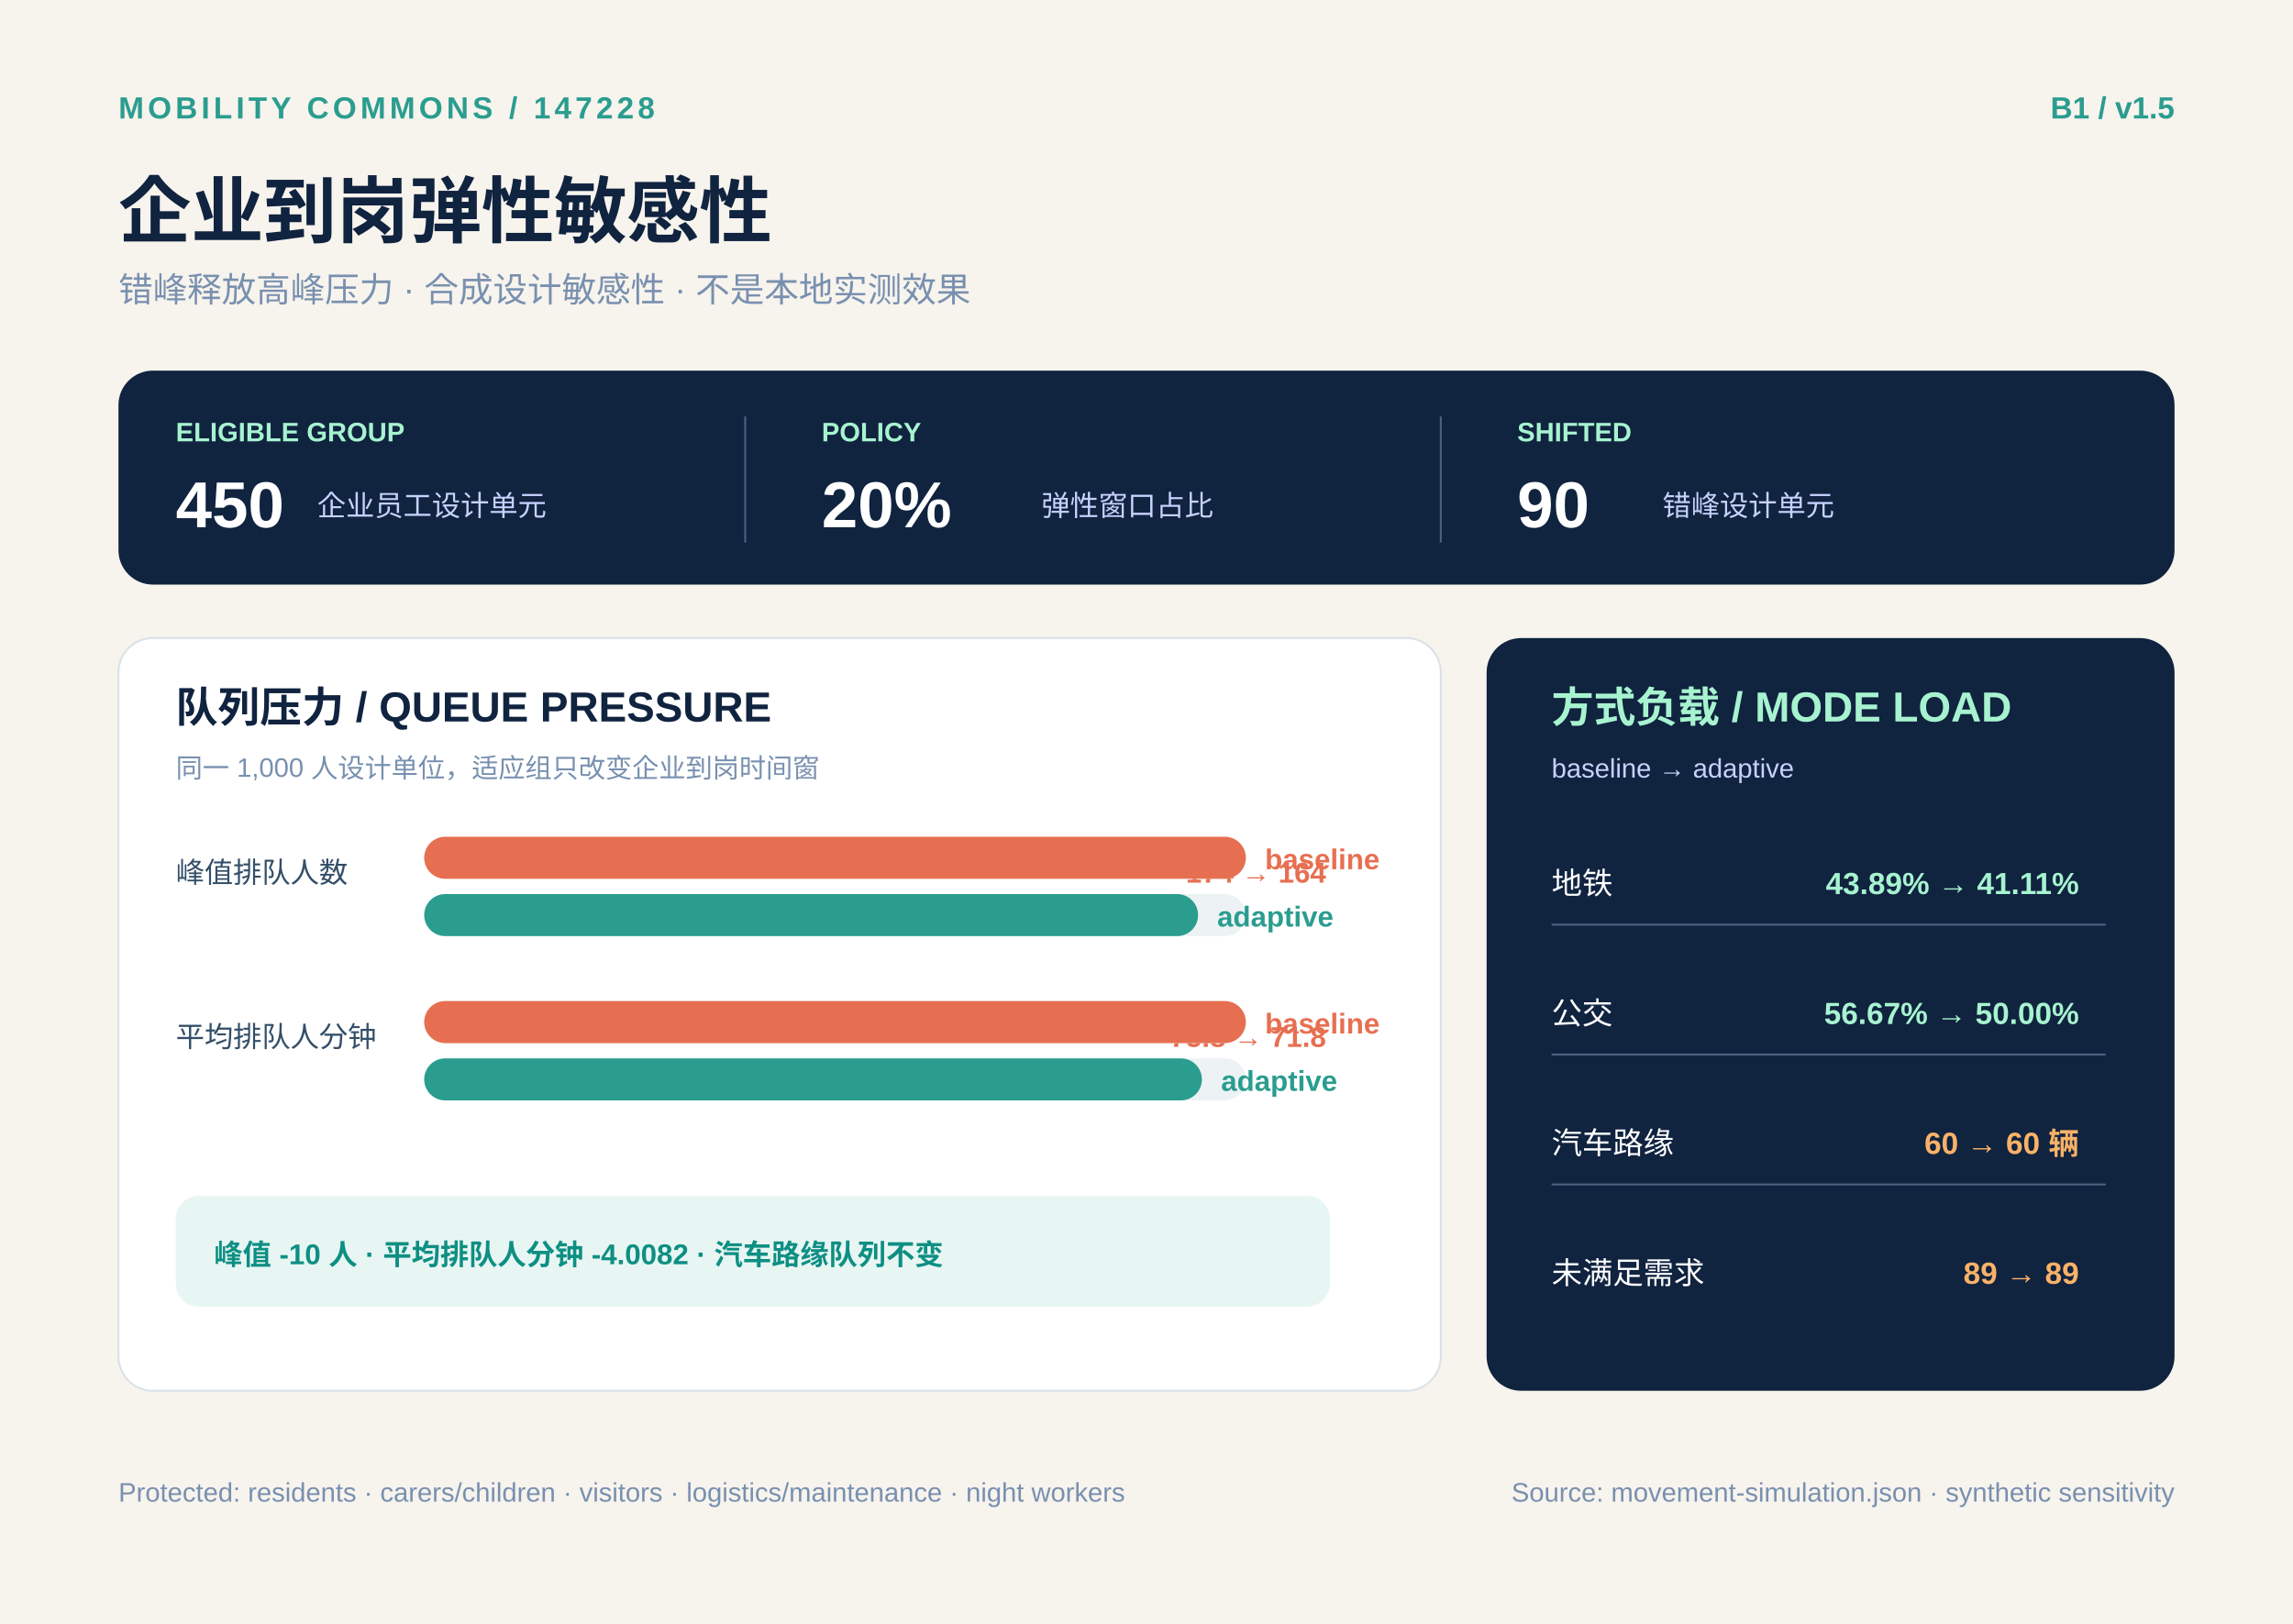
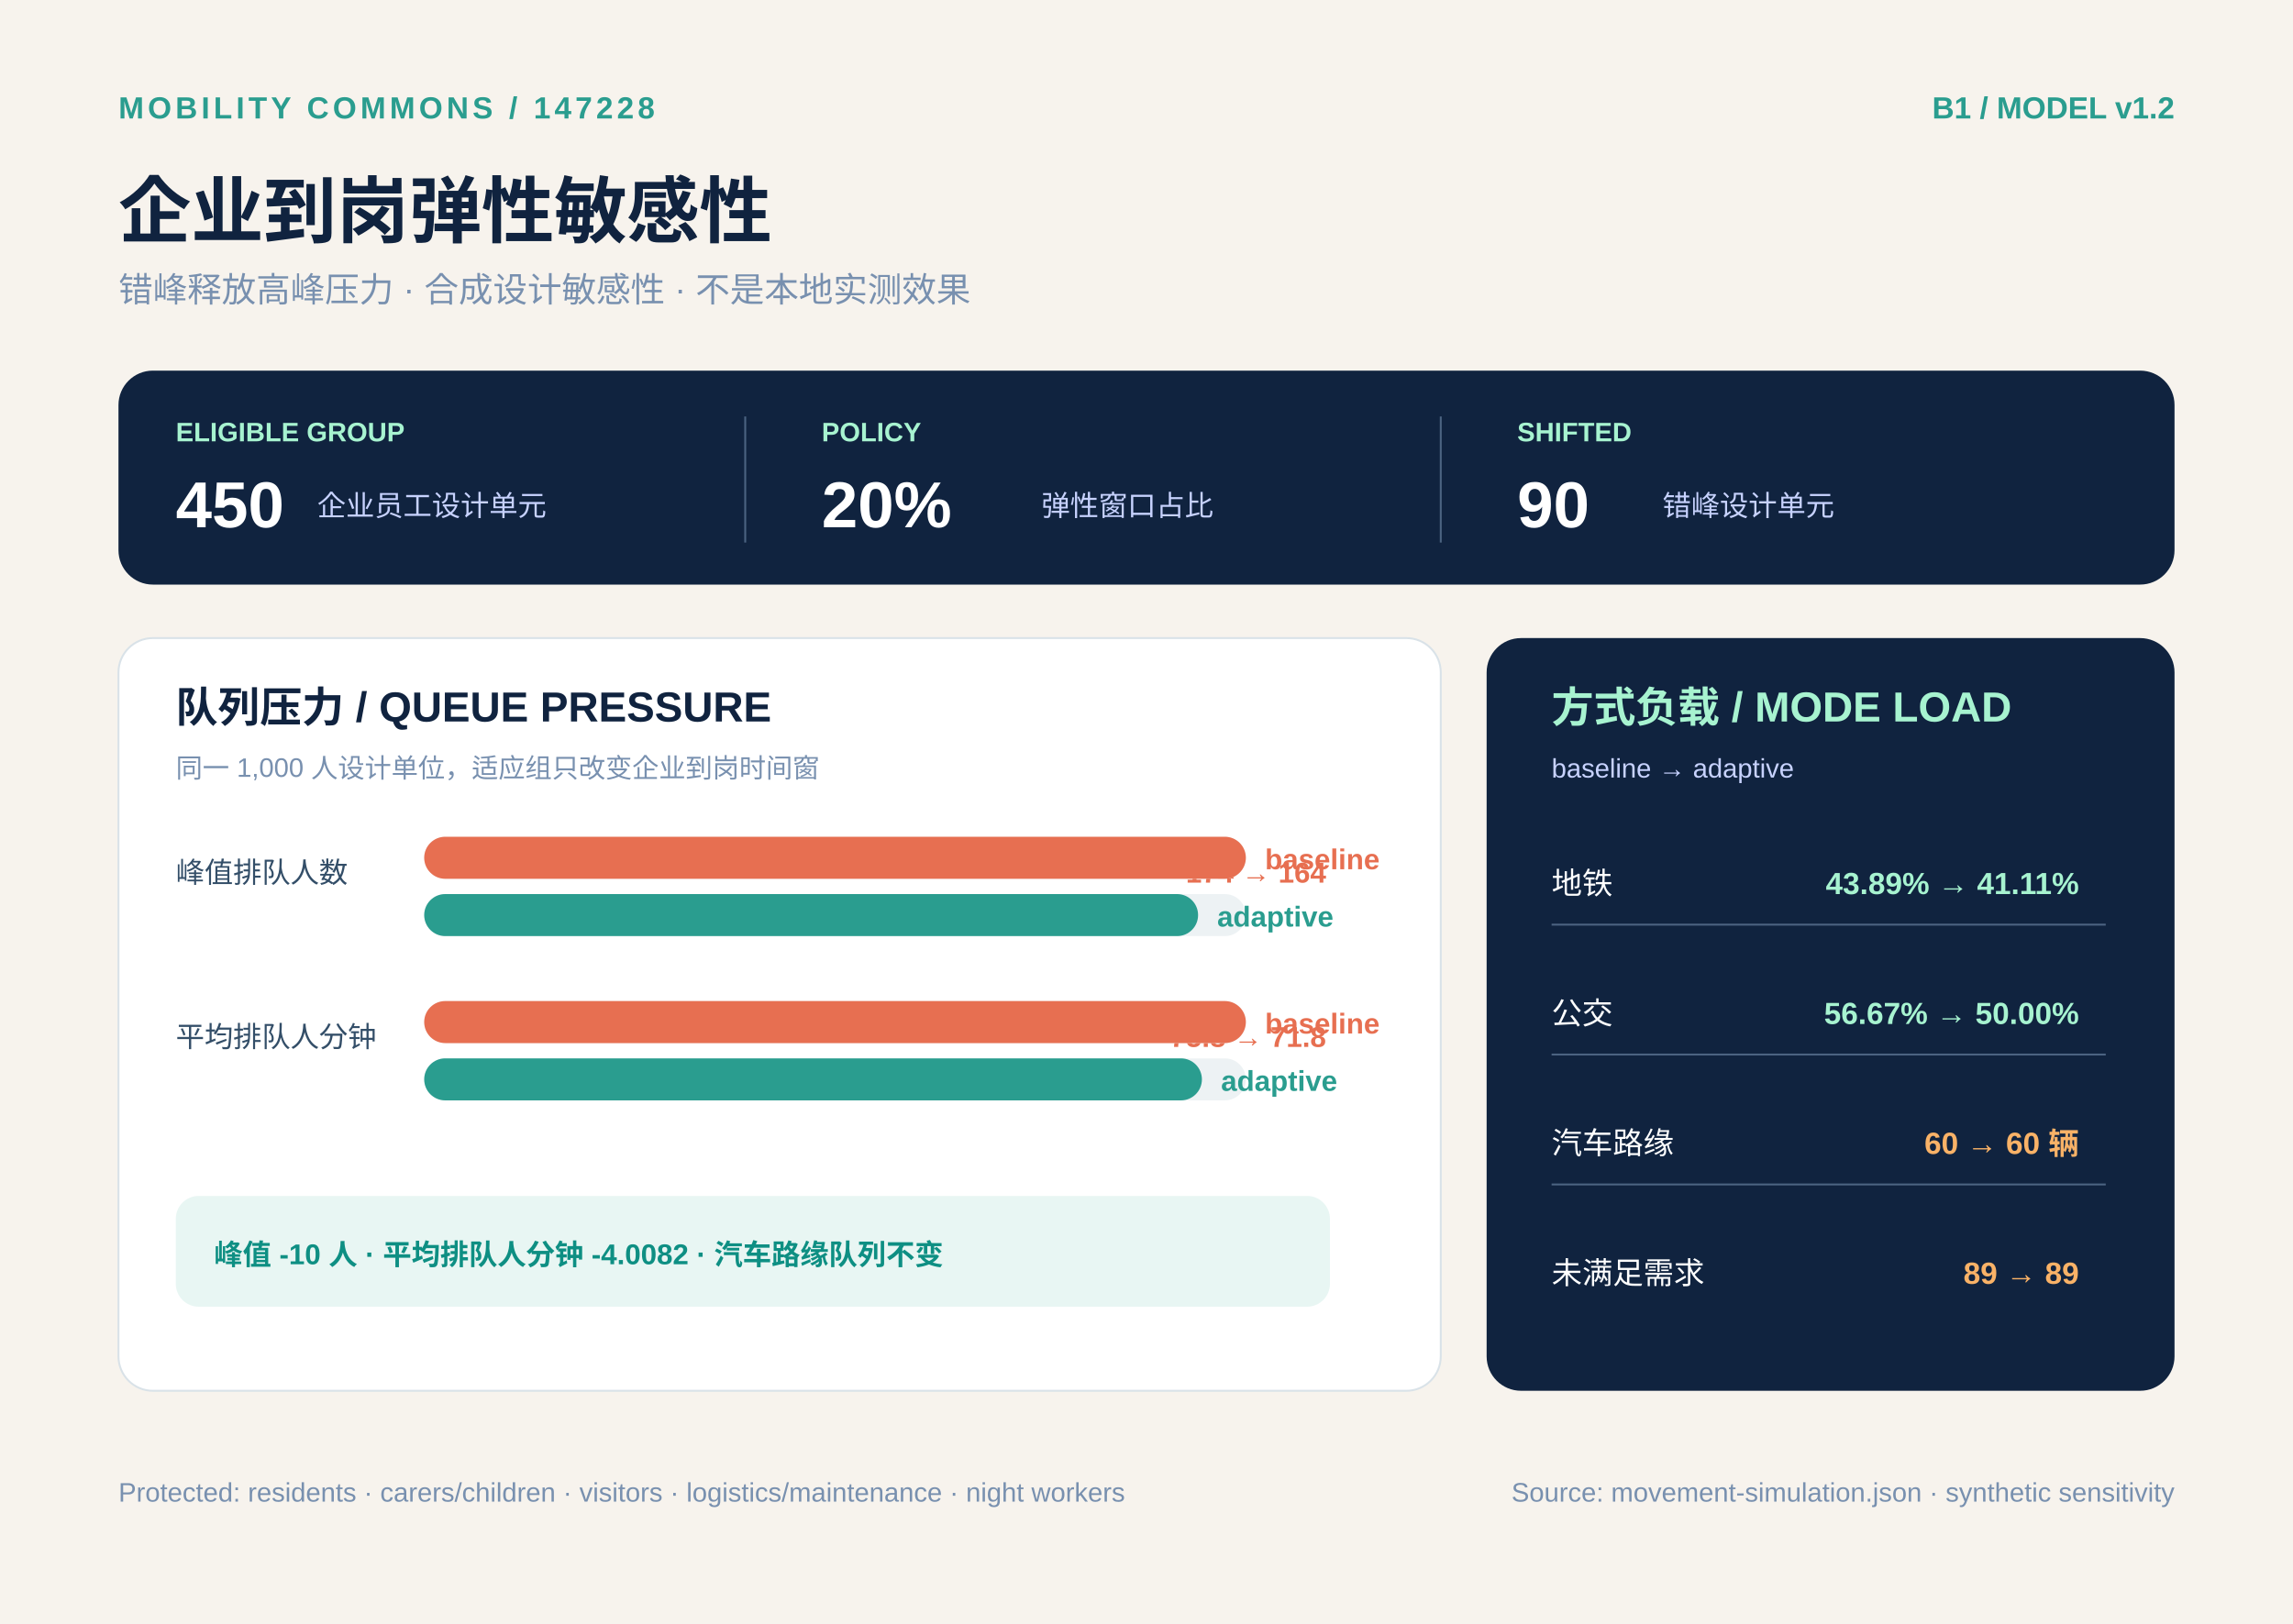
<svg xmlns="http://www.w3.org/2000/svg" width="2400" height="1700" viewBox="0 0 1200 850" role="img" aria-labelledby="title desc">
  <rect width="1200" height="850" fill="#f7f3ed" />
  <text x="62" y="62" fill="#2a9d8f" font-family="Arial, PingFang SC, Microsoft YaHei, sans-serif" font-size="16" font-weight="700" letter-spacing="2">MOBILITY COMMONS / 147228</text>
-   <text x="1138" y="62" text-anchor="end" fill="#2a9d8f" font-family="Arial, PingFang SC, Microsoft YaHei, sans-serif" font-size="16" font-weight="700">B1 / v1.5</text>
+   <text x="1138" y="62" text-anchor="end" fill="#2a9d8f" font-family="Arial, PingFang SC, Microsoft YaHei, sans-serif" font-size="16" font-weight="700">B1 / MODEL v1.2</text>
  <text x="62" y="124" fill="#10233f" font-family="Arial, PingFang SC, Microsoft YaHei, sans-serif" font-size="38" font-weight="700">企业到岗弹性敏感性</text>
  <text x="62" y="158" fill="#7890af" font-family="Arial, PingFang SC, Microsoft YaHei, sans-serif" font-size="18">错峰释放高峰压力 · 合成设计敏感性 · 不是本地实测效果</text>
  <rect x="62" y="194" width="1076" height="112" rx="18" fill="#10233f" />
  <g font-family="Arial, PingFang SC, Microsoft YaHei, sans-serif">
    <text x="92" y="231" fill="#a7f3d0" font-size="14" font-weight="700">ELIGIBLE GROUP</text>
    <text x="92" y="276" fill="#fff" font-size="34" font-weight="700">450</text>
    <text x="166" y="270" fill="#c7d2fe" font-size="15">企业员工设计单元</text>
    <line x1="390" y1="218" x2="390" y2="284" stroke="#4b6381" />
    <text x="430" y="231" fill="#a7f3d0" font-size="14" font-weight="700">POLICY</text>
    <text x="430" y="276" fill="#fff" font-size="34" font-weight="700">20%</text>
    <text x="545" y="270" fill="#c7d2fe" font-size="15">弹性窗口占比</text>
    <line x1="754" y1="218" x2="754" y2="284" stroke="#4b6381" />
    <text x="794" y="231" fill="#a7f3d0" font-size="14" font-weight="700">SHIFTED</text>
    <text x="794" y="276" fill="#fff" font-size="34" font-weight="700">90</text>
    <text x="870" y="270" fill="#c7d2fe" font-size="15">错峰设计单元</text>
  </g>
  <rect x="62" y="334" width="692" height="394" rx="18" fill="#fff" stroke="#d9e2e8" />
  <text x="92" y="378" fill="#10233f" font-family="Arial, PingFang SC, Microsoft YaHei, sans-serif" font-size="22" font-weight="700">队列压力 / QUEUE PRESSURE</text>
  <text x="92" y="407" fill="#7890af" font-family="Arial, PingFang SC, Microsoft YaHei, sans-serif" font-size="14">同一 1,000 人设计单位，适应组只改变企业到岗时间窗</text>
  <g font-family="Arial, PingFang SC, Microsoft YaHei, sans-serif" font-size="15" fill="#334e68">
    <text x="92" y="462">峰值排队人数</text>
    <text x="92" y="548">平均排队人分钟</text>
    <text x="694" y="462" text-anchor="end" fill="#e76f51" font-weight="700">174 → 164</text>
    <text x="694" y="548" text-anchor="end" fill="#e76f51" font-weight="700">75.8 → 71.8</text>
  </g>
  <g>
    <rect x="222" y="438" width="430" height="22" rx="11" fill="#edf2f4" />
    <rect x="222" y="438" width="430" height="22" rx="11" fill="#e76f51" />
    <text x="662" y="455" fill="#e76f51" font-family="Arial" font-size="15" font-weight="700">baseline</text>
    <rect x="222" y="468" width="430" height="22" rx="11" fill="#edf2f4" />
    <rect x="222" y="468" width="405" height="22" rx="11" fill="#2a9d8f" />
    <text x="637" y="485" fill="#2a9d8f" font-family="Arial" font-size="15" font-weight="700">adaptive</text>
    <rect x="222" y="524" width="430" height="22" rx="11" fill="#edf2f4" />
    <rect x="222" y="524" width="430" height="22" rx="11" fill="#e76f51" />
    <text x="662" y="541" fill="#e76f51" font-family="Arial" font-size="15" font-weight="700">baseline</text>
    <rect x="222" y="554" width="430" height="22" rx="11" fill="#edf2f4" />
    <rect x="222" y="554" width="407" height="22" rx="11" fill="#2a9d8f" />
    <text x="639" y="571" fill="#2a9d8f" font-family="Arial" font-size="15" font-weight="700">adaptive</text>
  </g>
  <rect x="92" y="626" width="604" height="58" rx="12" fill="#e8f6f3" />
  <text x="112" y="662" fill="#0e8f83" font-family="Arial, PingFang SC, Microsoft YaHei, sans-serif" font-size="15" font-weight="700">峰值 -10 人 · 平均排队人分钟 -4.0082 · 汽车路缘队列不变</text>
  <rect x="778" y="334" width="360" height="394" rx="18" fill="#10233f" />
  <text x="812" y="378" fill="#a7f3d0" font-family="Arial, PingFang SC, Microsoft YaHei, sans-serif" font-size="22" font-weight="700">方式负载 / MODE LOAD</text>
  <text x="812" y="407" fill="#c7d2fe" font-family="Arial, PingFang SC, Microsoft YaHei, sans-serif" font-size="14">baseline → adaptive</text>
  <g font-family="Arial, PingFang SC, Microsoft YaHei, sans-serif" font-size="16">
    <text x="812" y="468" fill="#fff">地铁</text>
    <text x="1088" y="468" text-anchor="end" fill="#a7f3d0" font-weight="700">43.89% → 41.11%</text>
    <line x1="812" y1="484" x2="1102" y2="484" stroke="#4b6381" />
    <text x="812" y="536" fill="#fff">公交</text>
    <text x="1088" y="536" text-anchor="end" fill="#a7f3d0" font-weight="700">56.67% → 50.00%</text>
    <line x1="812" y1="552" x2="1102" y2="552" stroke="#4b6381" />
    <text x="812" y="604" fill="#fff">汽车路缘</text>
    <text x="1088" y="604" text-anchor="end" fill="#f9b267" font-weight="700">60 → 60 辆</text>
    <line x1="812" y1="620" x2="1102" y2="620" stroke="#4b6381" />
    <text x="812" y="672" fill="#fff">未满足需求</text>
    <text x="1088" y="672" text-anchor="end" fill="#f9b267" font-weight="700">89 → 89</text>
  </g>
  <text x="62" y="786" fill="#7890af" font-family="Arial, PingFang SC, Microsoft YaHei, sans-serif" font-size="14">Protected: residents · carers/children · visitors · logistics/maintenance · night workers</text>
  <text x="1138" y="786" text-anchor="end" fill="#7890af" font-family="Arial, PingFang SC, Microsoft YaHei, sans-serif" font-size="14">Source: movement-simulation.json · synthetic sensitivity</text>
</svg>
